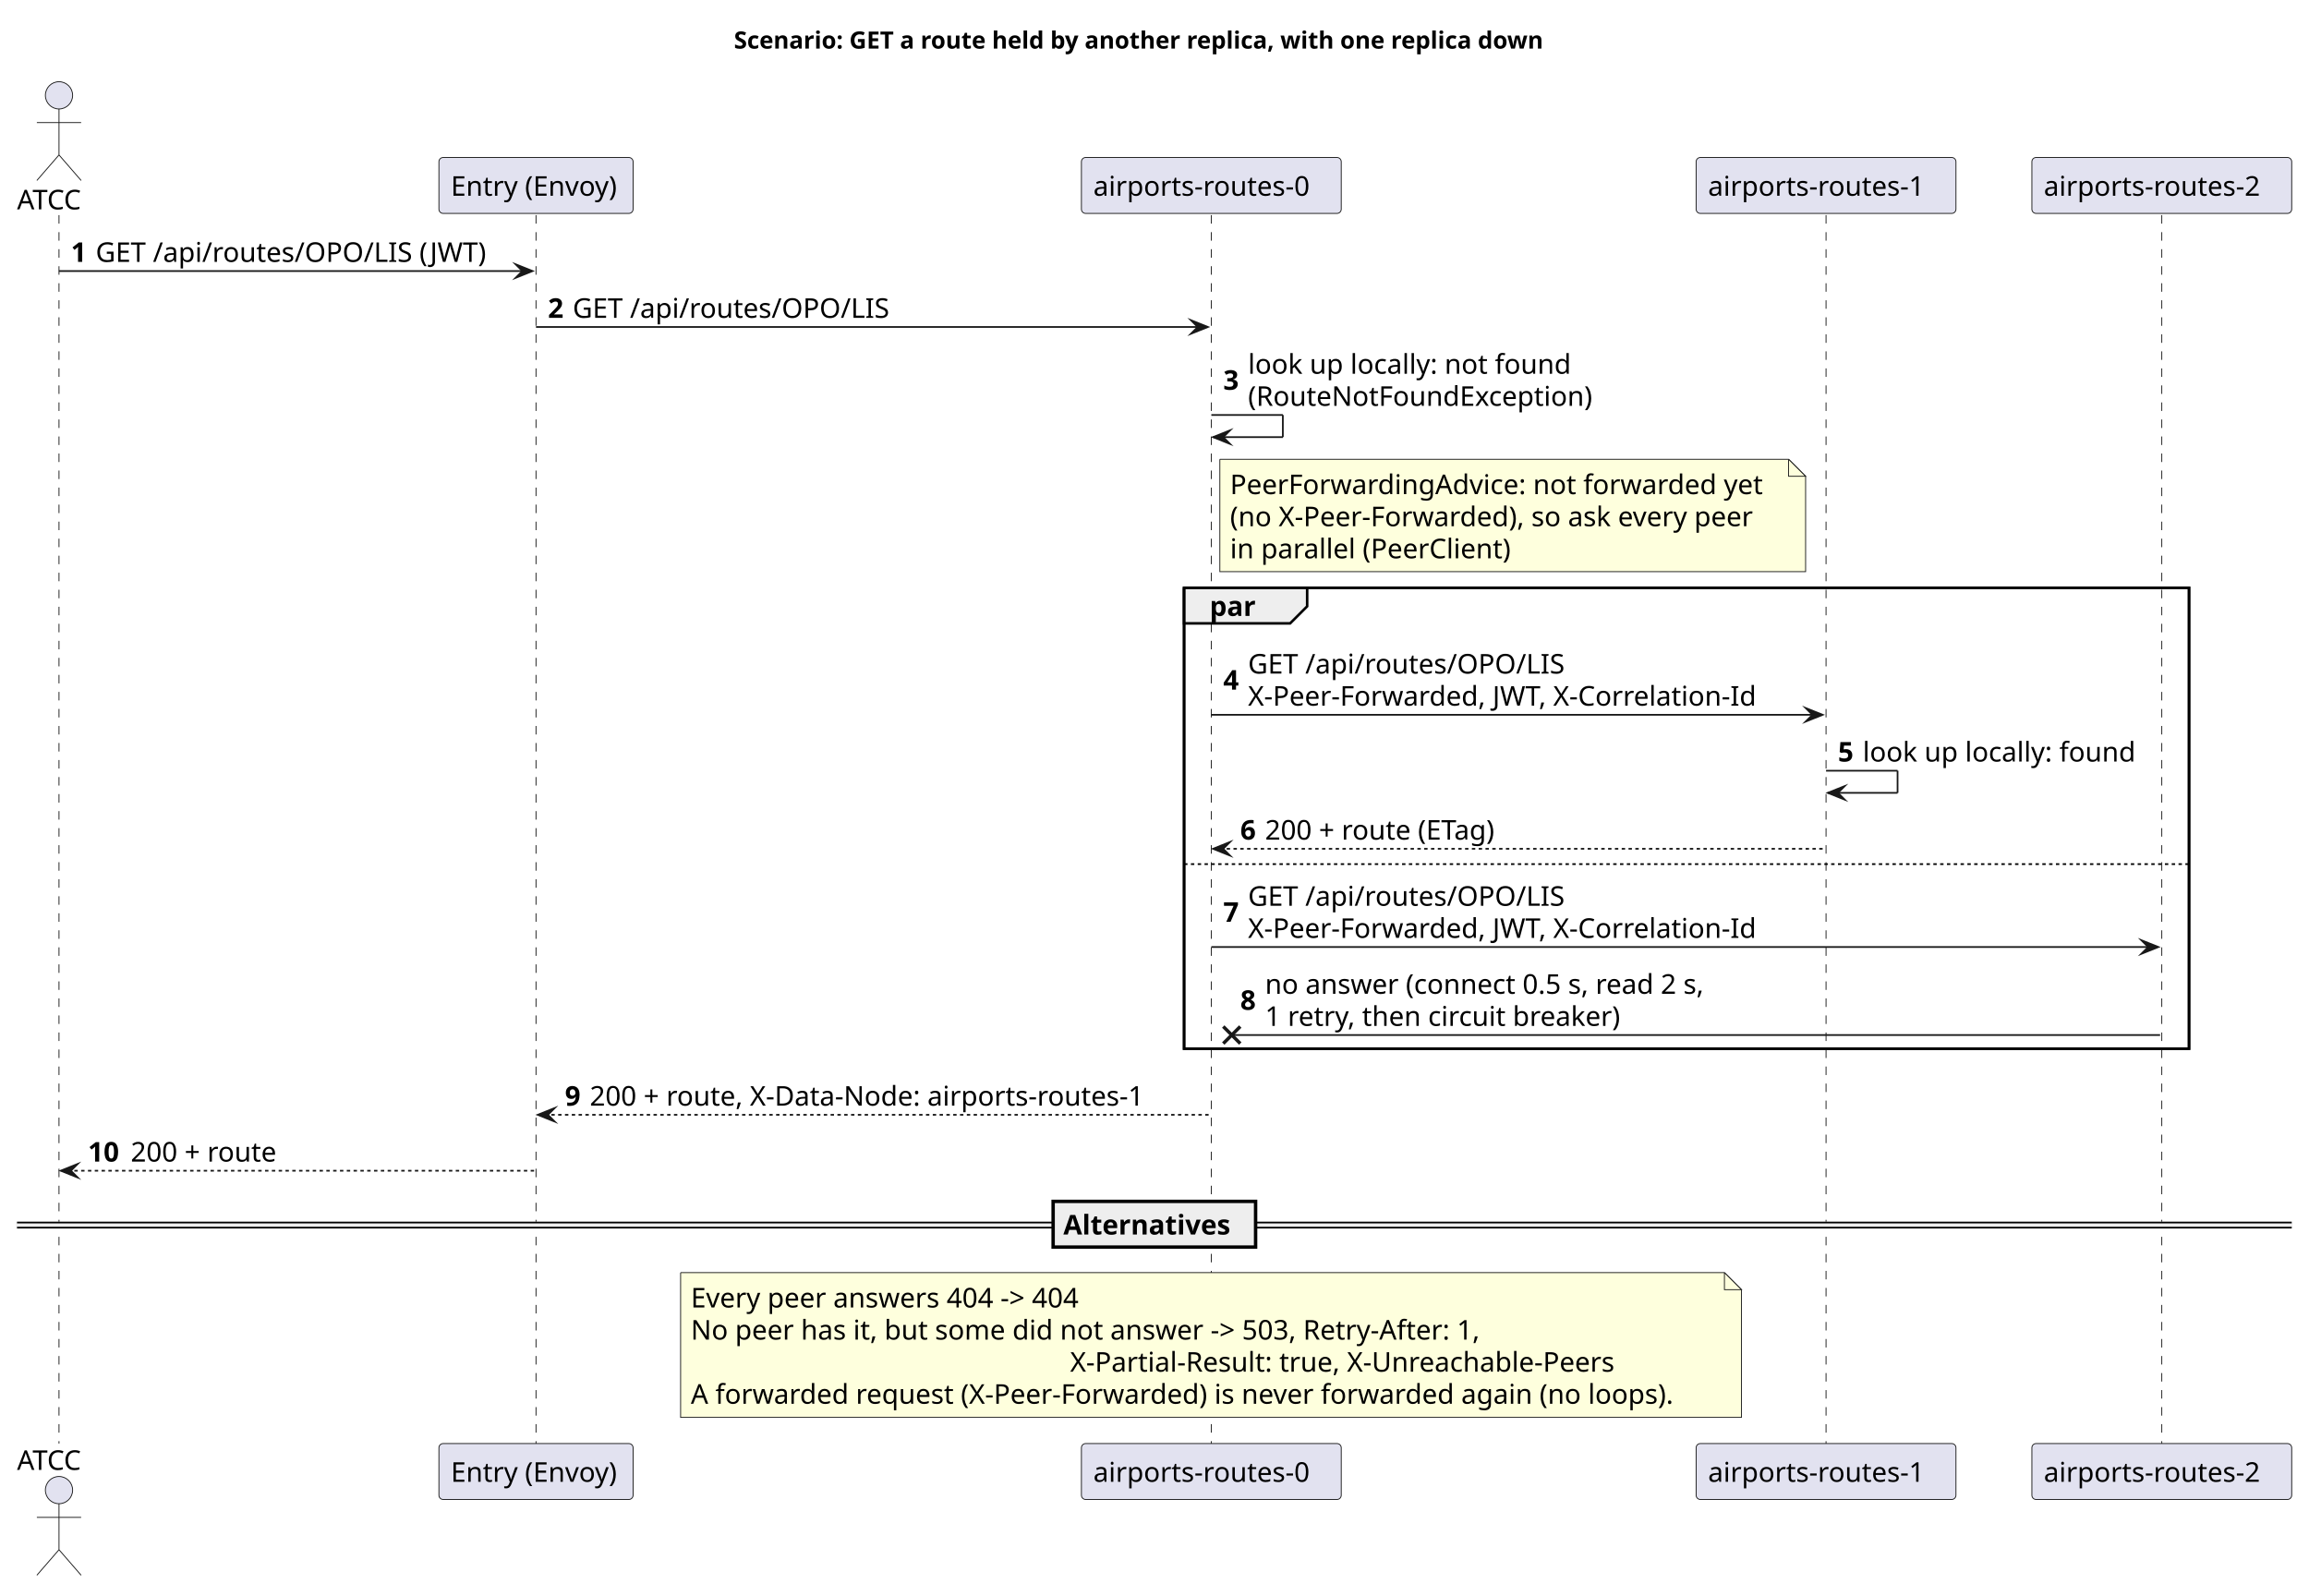
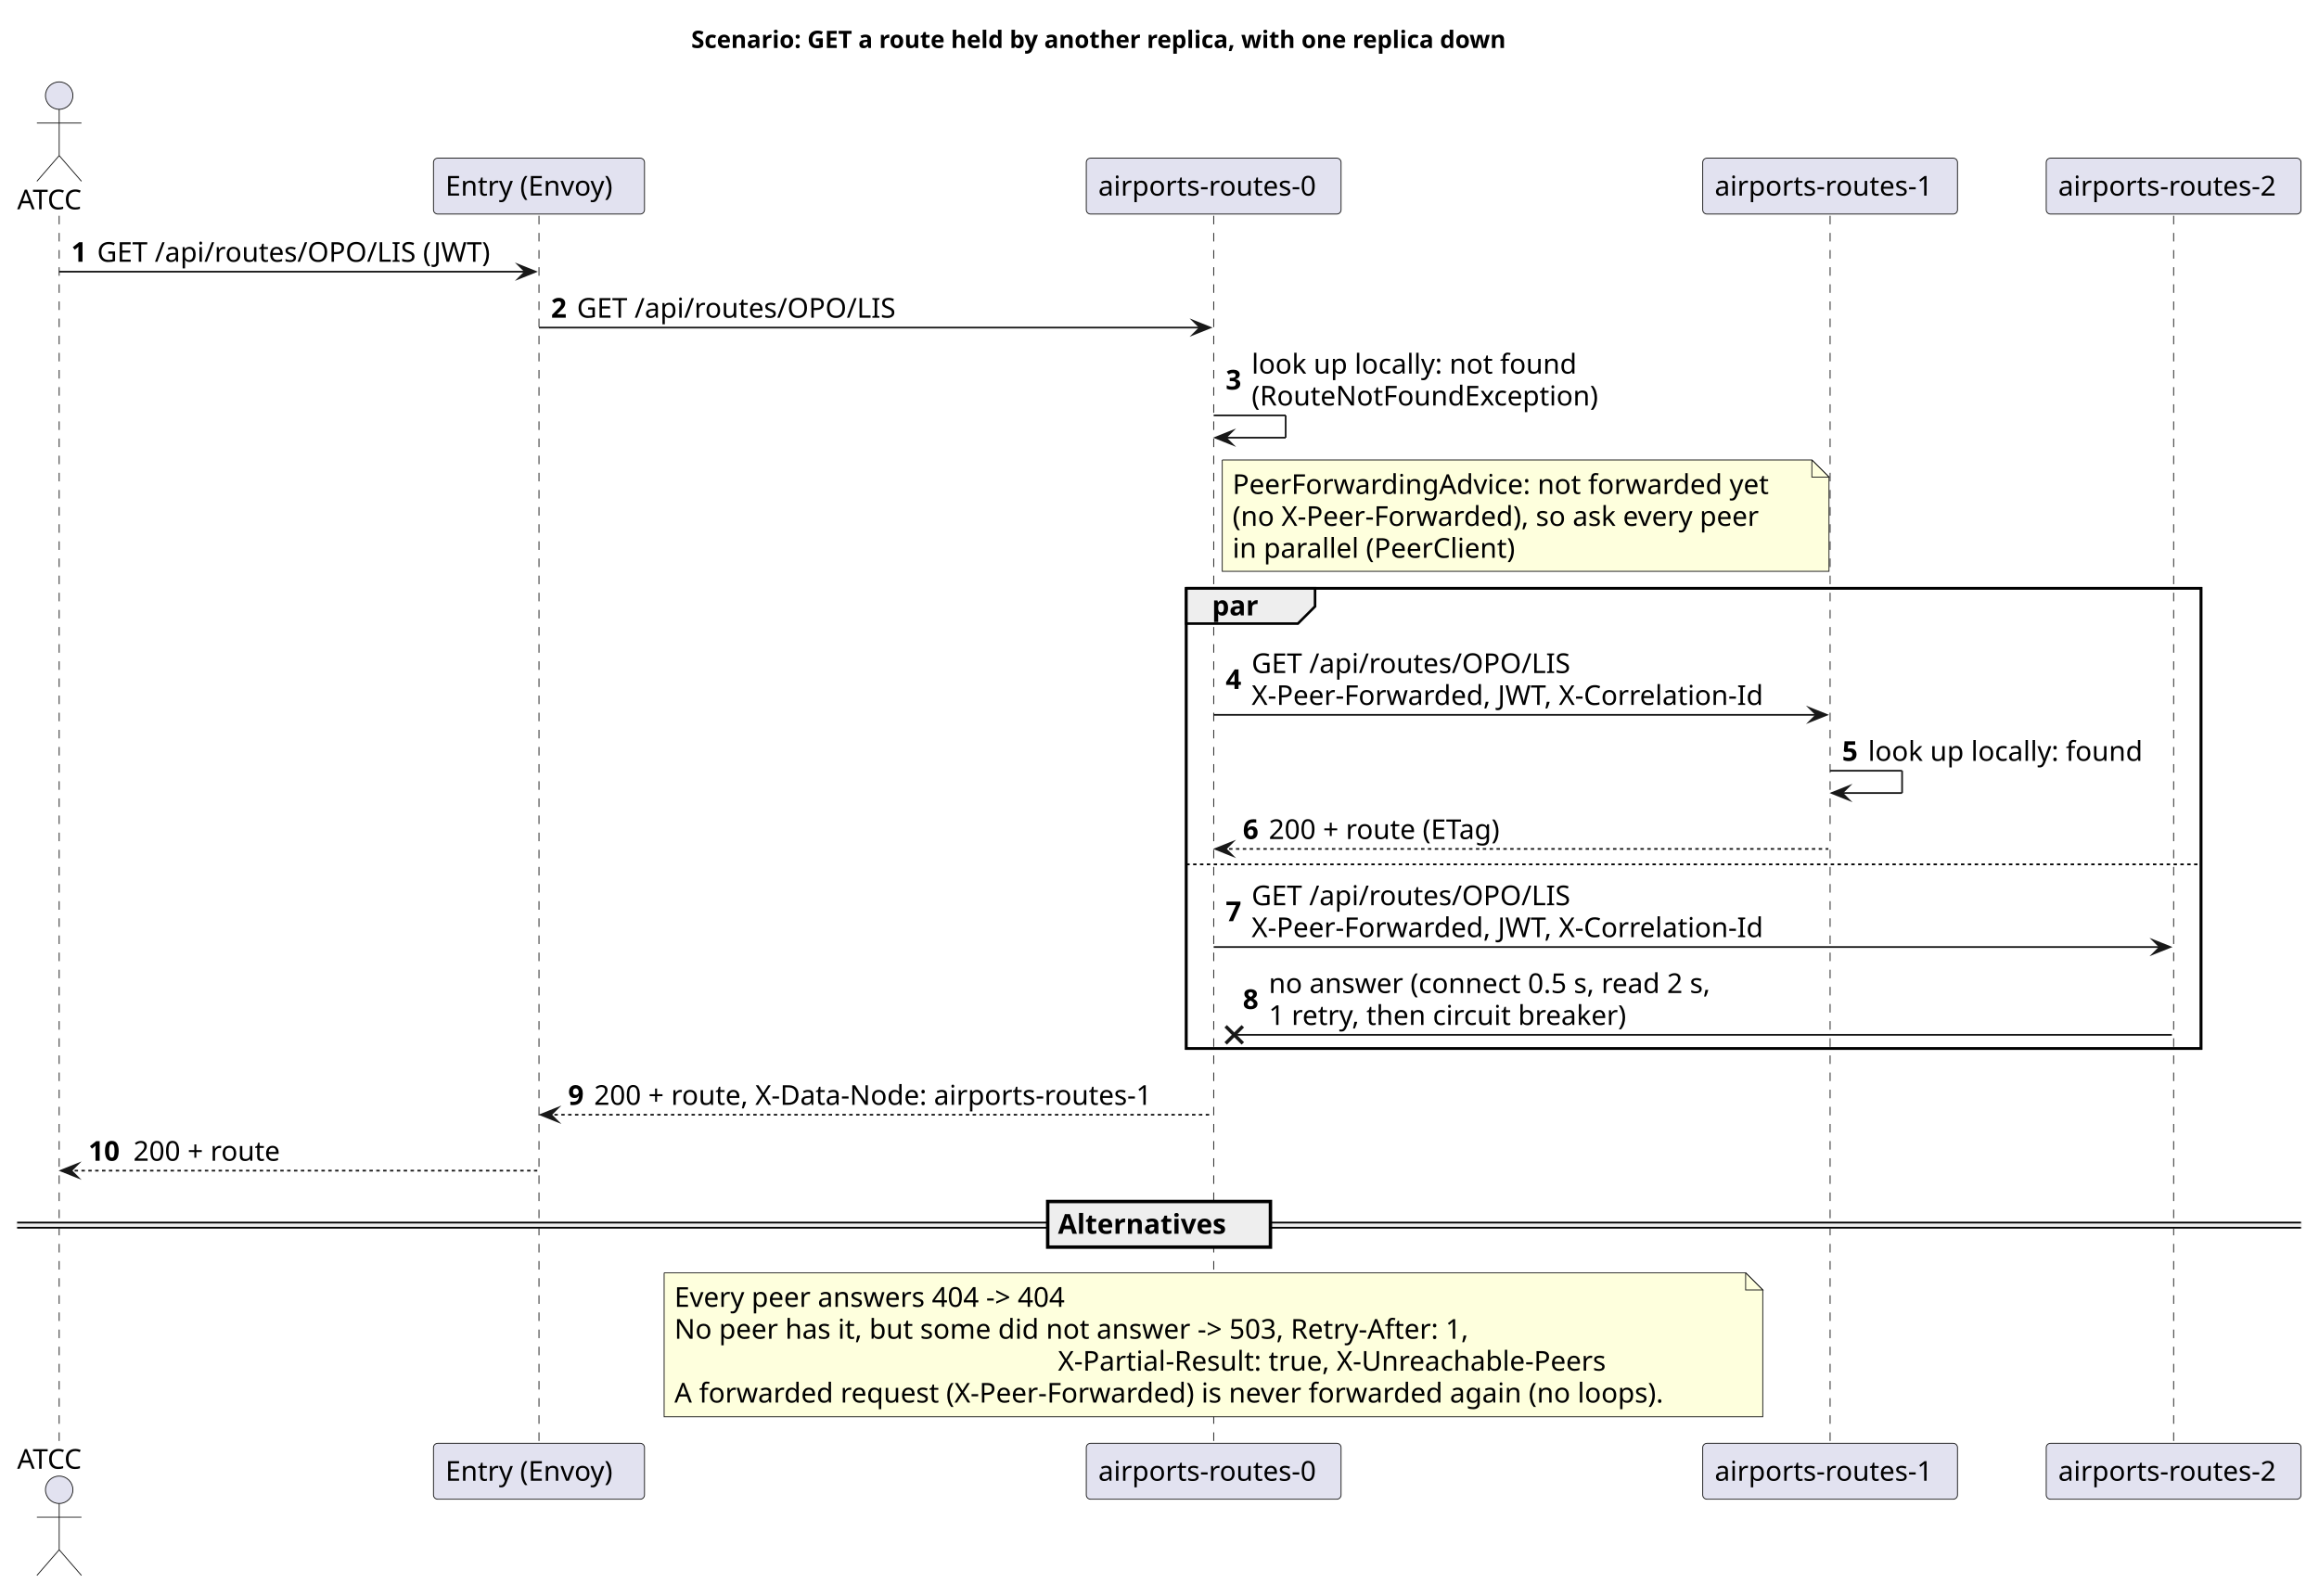
- <svg xmlns="http://www.w3.org/2000/svg" version="1.1" data-diagram-type="SEQUENCE" style="width:1356px;height:937px;background:#FFFFFF;" width="1356px" height="937px" viewBox="0 0 1356 937" zoomAndPan="magnify" preserveAspectRatio="none" contentStyleType="text/css">
+ <svg xmlns="http://www.w3.org/2000/svg" version="1.1" data-diagram-type="SEQUENCE" style="width:1353px;height:931px;background:#FFFFFF;" width="1353px" height="931px" viewBox="0 0 1353 931" zoomAndPan="magnify" preserveAspectRatio="none" contentStyleType="text/css">
  <defs />
  <g font-family="sans-serif" lengthAdjust="spacing">
-     <g class="title" data-source-line="2">
-       <text x="431.029" y="28.535" fill="#000" font-size="14" textLength="492.782" font-weight="700">Scenario: GET a route held by another replica, with one replica down</text>
+     <g class="title" data-source-line="3">
+       <text x="403.285" y="27.995" fill="#000" font-size="14" textLength="544.934" font-weight="700">Scenario: GET a route held by another replica, with one replica down</text>
    </g>
-     <rect x="695.375" y="345.238" width="590.172" height="270.594" fill="none" style="stroke:#000;stroke-width:1.5;" />
-     <g class="participant-lifeline" data-qualified-name="c" data-entity-uid="part1" id="part1-lifeline" data-source-line="5">
-       <g>
-         <rect x="31.148" y="126.332" width="8" height="721.406" fill="#000" fill-opacity="0" />
-         <line x1="34.648" y1="126.332" x2="34.648" y2="847.738" style="stroke:#181818;stroke-width:0.5;stroke-dasharray:5,5;" />
-       </g>
+     <rect x="692.109" y="343.297" width="592.07" height="268.625" fill="none" style="stroke:#000;stroke-width:1.5;" />
+     <g>
+       <rect x="31.031" y="125.922" width="8" height="716.375" fill="#000" fill-opacity="0" />
+       <line x1="34.531" y1="125.922" x2="34.531" y2="842.297" style="stroke:#181818;stroke-width:0.5;stroke-dasharray:5,5;" />
    </g>
-     <g class="participant-lifeline" data-qualified-name="e" data-entity-uid="part2" id="part2-lifeline" data-source-line="6">
-       <g>
-         <rect x="311.281" y="126.332" width="8" height="721.406" fill="#000" fill-opacity="0" />
-         <line x1="314.781" y1="126.332" x2="314.781" y2="847.738" style="stroke:#181818;stroke-width:0.5;stroke-dasharray:5,5;" />
-       </g>
+     <g>
+       <rect x="310.969" y="125.922" width="8" height="716.375" fill="#000" fill-opacity="0" />
+       <line x1="314.469" y1="125.922" x2="314.469" y2="842.297" style="stroke:#181818;stroke-width:0.5;stroke-dasharray:5,5;" />
    </g>
-     <g class="participant-lifeline" data-qualified-name="r0" data-entity-uid="part3" id="part3-lifeline" data-source-line="7">
-       <g>
-         <rect x="707.875" y="126.332" width="8" height="721.406" fill="#000" fill-opacity="0" />
-         <line x1="711.375" y1="126.332" x2="711.375" y2="847.738" style="stroke:#181818;stroke-width:0.5;stroke-dasharray:5,5;" />
-       </g>
+     <g>
+       <rect x="704.609" y="125.922" width="8" height="716.375" fill="#000" fill-opacity="0" />
+       <line x1="708.109" y1="125.922" x2="708.109" y2="842.297" style="stroke:#181818;stroke-width:0.5;stroke-dasharray:5,5;" />
    </g>
-     <g class="participant-lifeline" data-qualified-name="r1" data-entity-uid="part4" id="part4-lifeline" data-source-line="8">
-       <g>
-         <rect x="1068.875" y="126.332" width="8" height="721.406" fill="#000" fill-opacity="0" />
-         <line x1="1072.375" y1="126.332" x2="1072.375" y2="847.738" style="stroke:#181818;stroke-width:0.5;stroke-dasharray:5,5;" />
-       </g>
+     <g>
+       <rect x="1064.258" y="125.922" width="8" height="716.375" fill="#000" fill-opacity="0" />
+       <line x1="1067.758" y1="125.922" x2="1067.758" y2="842.297" style="stroke:#181818;stroke-width:0.5;stroke-dasharray:5,5;" />
    </g>
-     <g class="participant-lifeline" data-qualified-name="r2" data-entity-uid="part5" id="part5-lifeline" data-source-line="9">
-       <g>
-         <rect x="1266.047" y="126.332" width="8" height="721.406" fill="#000" fill-opacity="0" />
-         <line x1="1269.547" y1="126.332" x2="1269.547" y2="847.738" style="stroke:#181818;stroke-width:0.5;stroke-dasharray:5,5;" />
-       </g>
+     <g>
+       <rect x="1264.68" y="125.922" width="8" height="716.375" fill="#000" fill-opacity="0" />
+       <line x1="1268.18" y1="125.922" x2="1268.18" y2="842.297" style="stroke:#181818;stroke-width:0.5;stroke-dasharray:5,5;" />
    </g>
-     <g class="participant participant-head" data-qualified-name="c" data-entity-uid="part1" id="part1-head" data-source-line="5">
-       <text x="10" y="122.957" fill="#000" font-size="16" textLength="43.297">ATCC</text>
-       <ellipse cx="34.648" cy="55.988" rx="8" ry="8" fill="#E2E2F0" style="stroke:#181818;stroke-width:0.5;" />
-       <path d="M34.648,63.988 L34.648,90.988 M21.648,71.988 L47.648,71.988 M34.648,90.988 L21.648,105.988 M34.648,90.988 L47.648,105.988" style="stroke:#181818;stroke-width:0.5;" fill="none" />
-     </g>
-     <g class="participant participant-head" data-qualified-name="e" data-entity-uid="part2" id="part2-head" data-source-line="6">
-       <rect x="257.766" y="92.488" width="114.031" height="32.844" fill="#E2E2F0" style="stroke:#181818;stroke-width:0.5;" rx="2.5" ry="2.5" />
-       <text x="264.766" y="114.957" fill="#000" font-size="16" textLength="100.031">Entry (Envoy)</text>
-     </g>
-     <g class="participant participant-head" data-qualified-name="r0" data-entity-uid="part3" id="part3-head" data-source-line="7">
-       <rect x="635.082" y="92.488" width="152.586" height="32.844" fill="#E2E2F0" style="stroke:#181818;stroke-width:0.5;" rx="2.5" ry="2.5" />
-       <text x="642.082" y="114.957" fill="#000" font-size="16" textLength="138.586">airports-routes-0</text>
-     </g>
-     <g class="participant participant-head" data-qualified-name="r1" data-entity-uid="part4" id="part4-head" data-source-line="8">
-       <rect x="996.082" y="92.488" width="152.586" height="32.844" fill="#E2E2F0" style="stroke:#181818;stroke-width:0.5;" rx="2.5" ry="2.5" />
-       <text x="1003.082" y="114.957" fill="#000" font-size="16" textLength="138.586">airports-routes-1</text>
-     </g>
-     <g class="participant participant-head" data-qualified-name="r2" data-entity-uid="part5" id="part5-head" data-source-line="9">
-       <rect x="1193.254" y="92.488" width="152.586" height="32.844" fill="#E2E2F0" style="stroke:#181818;stroke-width:0.5;" rx="2.5" ry="2.5" />
-       <text x="1200.254" y="114.957" fill="#000" font-size="16" textLength="138.586">airports-routes-2</text>
-     </g>
-     <g class="participant participant-tail" data-qualified-name="c" data-entity-uid="part1" id="part1-tail" data-source-line="5">
-       <text x="10" y="863.207" fill="#000" font-size="16" textLength="43.297">ATCC</text>
-       <ellipse cx="34.648" cy="875.082" rx="8" ry="8" fill="#E2E2F0" style="stroke:#181818;stroke-width:0.5;" />
-       <path d="M34.648,883.082 L34.648,910.082 M21.648,891.082 L47.648,891.082 M34.648,910.082 L21.648,925.082 M34.648,910.082 L47.648,925.082" style="stroke:#181818;stroke-width:0.5;" fill="none" />
-     </g>
-     <g class="participant participant-tail" data-qualified-name="e" data-entity-uid="part2" id="part2-tail" data-source-line="6">
-       <rect x="257.766" y="847.738" width="114.031" height="32.844" fill="#E2E2F0" style="stroke:#181818;stroke-width:0.5;" rx="2.5" ry="2.5" />
-       <text x="264.766" y="870.207" fill="#000" font-size="16" textLength="100.031">Entry (Envoy)</text>
-     </g>
-     <g class="participant participant-tail" data-qualified-name="r0" data-entity-uid="part3" id="part3-tail" data-source-line="7">
-       <rect x="635.082" y="847.738" width="152.586" height="32.844" fill="#E2E2F0" style="stroke:#181818;stroke-width:0.5;" rx="2.5" ry="2.5" />
-       <text x="642.082" y="870.207" fill="#000" font-size="16" textLength="138.586">airports-routes-0</text>
-     </g>
-     <g class="participant participant-tail" data-qualified-name="r1" data-entity-uid="part4" id="part4-tail" data-source-line="8">
-       <rect x="996.082" y="847.738" width="152.586" height="32.844" fill="#E2E2F0" style="stroke:#181818;stroke-width:0.5;" rx="2.5" ry="2.5" />
-       <text x="1003.082" y="870.207" fill="#000" font-size="16" textLength="138.586">airports-routes-1</text>
-     </g>
-     <g class="participant participant-tail" data-qualified-name="r2" data-entity-uid="part5" id="part5-tail" data-source-line="9">
-       <rect x="1193.254" y="847.738" width="152.586" height="32.844" fill="#E2E2F0" style="stroke:#181818;stroke-width:0.5;" rx="2.5" ry="2.5" />
-       <text x="1200.254" y="870.207" fill="#000" font-size="16" textLength="138.586">airports-routes-2</text>
-     </g>
-     <g class="message" data-entity-1="part1" data-entity-2="part2" id="msg1" data-source-line="11">
-       <polygon points="302.781,155.176,312.781,159.176,302.781,163.176,306.781,159.176" fill="#181818" style="stroke:#181818;stroke-width:1;stroke-linejoin:miter;stroke-miterlimit:10;" />
-       <line x1="34.648" y1="159.176" x2="308.781" y2="159.176" style="stroke:#181818;stroke-width:1;" />
-       <text x="41.648" y="153.801" fill="#000" font-size="16" font-weight="700">1</text>
-       <text x="56.203" y="153.801" fill="#000" font-size="16" textLength="241.578">GET /api/routes/OPO/LIS (JWT)</text>
-     </g>
-     <g class="message" data-entity-1="part2" data-entity-2="part3" id="msg2" data-source-line="12">
-       <polygon points="699.375,188.02,709.375,192.02,699.375,196.02,703.375,192.02" fill="#181818" style="stroke:#181818;stroke-width:1;stroke-linejoin:miter;stroke-miterlimit:10;" />
-       <line x1="314.781" y1="192.02" x2="705.375" y2="192.02" style="stroke:#181818;stroke-width:1;" />
-       <text x="321.781" y="186.645" fill="#000" font-size="16" font-weight="700">2</text>
-       <text x="336.336" y="186.645" fill="#000" font-size="16" textLength="197.328">GET /api/routes/OPO/LIS</text>
-     </g>
-     <g class="message" data-entity-1="part3" data-entity-2="part3" id="msg3" data-source-line="13">
-       <line x1="711.375" y1="243.707" x2="753.375" y2="243.707" style="stroke:#181818;stroke-width:1;" />
-       <line x1="753.375" y1="243.707" x2="753.375" y2="256.707" style="stroke:#181818;stroke-width:1;" />
-       <line x1="712.375" y1="256.707" x2="753.375" y2="256.707" style="stroke:#181818;stroke-width:1;" />
-       <polygon points="722.375,252.707,712.375,256.707,722.375,260.707,718.375,256.707" fill="#181818" style="stroke:#181818;stroke-width:1;stroke-linejoin:miter;stroke-miterlimit:10;" />
-       <text x="718.375" y="228.91" fill="#000" font-size="16" font-weight="700">3</text>
-       <text x="732.93" y="219.488" fill="#000" font-size="16" textLength="199.422">look up locally: not found</text>
-       <text x="732.93" y="238.332" fill="#000" font-size="16" textLength="207.18">(RouteNotFoundException)</text>
-     </g>
-     <path d="M716.375,269.707 L716.375,335.707 L1060.375,335.707 L1060.375,279.707 L1050.375,269.707 L716.375,269.707" style="stroke:#181818;stroke-width:0.5;" fill="#FEFFDD" />
-     <path d="M1050.375,269.707 L1050.375,279.707 L1060.375,279.707 L1050.375,269.707" style="stroke:#181818;stroke-width:0.5;" fill="#FEFFDD" />
-     <text x="722.375" y="290.176" fill="#000" font-size="16" textLength="319.883">PeerForwardingAdvice: not forwarded yet</text>
-     <text x="722.375" y="309.02" fill="#000" font-size="16" textLength="323.797">(no X-Peer-Forwarded), so ask every peer</text>
-     <text x="722.375" y="327.863" fill="#000" font-size="16" textLength="170.531">in parallel (PeerClient)</text>
-     <path d="M695.375,345.238 L767.656,345.238 L767.656,356.082 L757.656,366.082 L695.375,366.082 L695.375,345.238" style="stroke:#000;stroke-width:1.5;" fill="#EEE" />
-     <rect x="695.375" y="345.238" width="590.172" height="270.594" fill="none" style="stroke:#000;stroke-width:1.5;" />
-     <text x="710.375" y="361.707" fill="#000" font-size="16" textLength="27.281" font-weight="700">par</text>
-     <g class="message" data-entity-1="part3" data-entity-2="part4" id="msg4" data-source-line="20">
-       <polygon points="1060.375,415.77,1070.375,419.77,1060.375,423.77,1064.375,419.77" fill="#181818" style="stroke:#181818;stroke-width:1;stroke-linejoin:miter;stroke-miterlimit:10;" />
-       <line x1="711.375" y1="419.77" x2="1066.375" y2="419.77" style="stroke:#181818;stroke-width:1;" />
-       <text x="718.375" y="404.973" fill="#000" font-size="16" font-weight="700">4</text>
-       <text x="732.93" y="395.551" fill="#000" font-size="16" textLength="197.328">GET /api/routes/OPO/LIS</text>
-       <text x="732.93" y="414.395" fill="#000" font-size="16" textLength="322.445">X-Peer-Forwarded, JWT, X-Correlation-Id</text>
-     </g>
-     <g class="message" data-entity-1="part4" data-entity-2="part4" id="msg5" data-source-line="21">
-       <line x1="1072.375" y1="452.613" x2="1114.375" y2="452.613" style="stroke:#181818;stroke-width:1;" />
-       <line x1="1114.375" y1="452.613" x2="1114.375" y2="465.613" style="stroke:#181818;stroke-width:1;" />
-       <line x1="1073.375" y1="465.613" x2="1114.375" y2="465.613" style="stroke:#181818;stroke-width:1;" />
-       <polygon points="1083.375,461.613,1073.375,465.613,1083.375,469.613,1079.375,465.613" fill="#181818" style="stroke:#181818;stroke-width:1;stroke-linejoin:miter;stroke-miterlimit:10;" />
-       <text x="1079.375" y="447.238" fill="#000" font-size="16" font-weight="700">5</text>
-       <text x="1093.93" y="447.238" fill="#000" font-size="16" textLength="168.617">look up locally: found</text>
-     </g>
-     <g class="message" data-entity-1="part4" data-entity-2="part3" id="msg6" data-source-line="22">
-       <polygon points="722.375,494.457,712.375,498.457,722.375,502.457,718.375,498.457" fill="#181818" style="stroke:#181818;stroke-width:1;stroke-linejoin:miter;stroke-miterlimit:10;" />
-       <line x1="716.375" y1="498.457" x2="1071.375" y2="498.457" style="stroke:#181818;stroke-width:1;stroke-dasharray:2,2;" />
-       <text x="728.375" y="493.082" fill="#000" font-size="16" font-weight="700">6</text>
-       <text x="742.93" y="493.082" fill="#000" font-size="16" textLength="147.469">200 + route (ETag)</text>
-     </g>
-     <line x1="695.375" y1="507.457" x2="1285.547" y2="507.457" style="stroke:#000;stroke-width:1;stroke-dasharray:2,2;" />
-     <g class="message" data-entity-1="part3" data-entity-2="part5" id="msg7" data-source-line="24">
-       <polygon points="1257.547,552.145,1267.547,556.145,1257.547,560.145,1261.547,556.145" fill="#181818" style="stroke:#181818;stroke-width:1;stroke-linejoin:miter;stroke-miterlimit:10;" />
-       <line x1="711.375" y1="556.145" x2="1263.547" y2="556.145" style="stroke:#181818;stroke-width:1;" />
-       <text x="718.375" y="541.348" fill="#000" font-size="16" font-weight="700">7</text>
-       <text x="732.93" y="531.926" fill="#000" font-size="16" textLength="197.328">GET /api/routes/OPO/LIS</text>
-       <text x="732.93" y="550.77" fill="#000" font-size="16" textLength="322.445">X-Peer-Forwarded, JWT, X-Correlation-Id</text>
-     </g>
-     <g class="message" data-entity-1="part5" data-entity-2="part3" id="msg8" data-source-line="25">
-       <line x1="718.375" y1="602.832" x2="728.375" y2="612.832" style="stroke:#181818;stroke-width:2;" />
-       <line x1="718.375" y1="612.832" x2="728.375" y2="602.832" style="stroke:#181818;stroke-width:2;" />
-       <line x1="723.375" y1="607.832" x2="1268.547" y2="607.832" style="stroke:#181818;stroke-width:1;" />
-       <text x="728.375" y="593.035" fill="#000" font-size="16" font-weight="700">8</text>
-       <text x="742.93" y="583.613" fill="#000" font-size="16" textLength="272.305">no answer (connect 0.5 s, read 2 s,</text>
-       <text x="742.93" y="602.457" fill="#000" font-size="16" textLength="219.023">1 retry, then circuit breaker)</text>
-     </g>
-     <g class="message" data-entity-1="part3" data-entity-2="part2" id="msg9" data-source-line="27">
-       <polygon points="325.781,650.676,315.781,654.676,325.781,658.676,321.781,654.676" fill="#181818" style="stroke:#181818;stroke-width:1;stroke-linejoin:miter;stroke-miterlimit:10;" />
-       <line x1="319.781" y1="654.676" x2="710.375" y2="654.676" style="stroke:#181818;stroke-width:1;stroke-dasharray:2,2;" />
-       <text x="331.781" y="649.301" fill="#000" font-size="16" font-weight="700">9</text>
-       <text x="346.336" y="649.301" fill="#000" font-size="16" textLength="358.039">200 + route, X-Data-Node: airports-routes-1</text>
-     </g>
-     <g class="message" data-entity-1="part2" data-entity-2="part1" id="msg10" data-source-line="28">
-       <polygon points="45.648,683.52,35.648,687.52,45.648,691.52,41.648,687.52" fill="#181818" style="stroke:#181818;stroke-width:1;stroke-linejoin:miter;stroke-miterlimit:10;" />
-       <line x1="39.648" y1="687.52" x2="313.781" y2="687.52" style="stroke:#181818;stroke-width:1;stroke-dasharray:2,2;" />
-       <text x="51.648" y="682.145" fill="#000" font-size="16" textLength="21.109" font-weight="700">10</text>
-       <text x="76.758" y="682.145" fill="#000" font-size="16" textLength="94.398">200 + route</text>
-     </g>
-     <rect x="10" y="717.941" width="1335.84" height="3" fill="#EEE" style="stroke:#EEE;stroke-width:1;" />
-     <line x1="10" y1="717.941" x2="1345.84" y2="717.941" style="stroke:#000;stroke-width:1;" />
-     <line x1="10" y1="720.941" x2="1345.84" y2="720.941" style="stroke:#000;stroke-width:1;" />
-     <rect x="618.467" y="705.52" width="118.906" height="26.844" fill="#EEE" style="stroke:#000;stroke-width:2;" />
-     <text x="624.467" y="724.988" fill="#000" font-size="16" textLength="99.633" font-weight="700">Alternatives</text>
-     <path d="M399.703,747.363 L399.703,832.363 L1022.703,832.363 L1022.703,757.363 L1012.703,747.363 L399.703,747.363" style="stroke:#181818;stroke-width:0.5;" fill="#FEFFDD" />
-     <path d="M1012.703,747.363 L1012.703,757.363 L1022.703,757.363 L1012.703,747.363" style="stroke:#181818;stroke-width:0.5;" fill="#FEFFDD" />
-     <text x="405.703" y="767.832" fill="#000" font-size="16" textLength="337.203">Every peer answers 404                   -&gt; 404</text>
-     <text x="405.703" y="786.676" fill="#000" font-size="16" textLength="502.719">No peer has it, but some did not answer  -&gt; 503, Retry-After: 1,</text>
-     <text x="628.453" y="805.52" fill="#000" font-size="16" textLength="341.969">X-Partial-Result: true, X-Unreachable-Peers</text>
-     <text x="405.703" y="824.363" fill="#000" font-size="16" textLength="602.344">A forwarded request (X-Peer-Forwarded) is never forwarded again (no loops).</text>
+     <text x="10" y="122.148" fill="#000" font-size="16" textLength="43.063">ATCC</text>
+     <ellipse cx="34.531" cy="55.797" rx="8" ry="8" fill="#E2E2F0" style="stroke:#181818;stroke-width:0.5;" />
+     <path d="M34.531,63.797 L34.531,90.797 M21.531,71.797 L47.531,71.797 M34.531,90.797 L21.531,105.797 M34.531,90.797 L47.531,105.797" style="stroke:#181818;stroke-width:0.5;" fill="none" />
+     <rect x="252.91" y="92.297" width="123.117" height="32.625" fill="#E2E2F0" style="stroke:#181818;stroke-width:0.5;" rx="2.5" ry="2.5" />
+     <text x="259.91" y="114.148" fill="#000" font-size="16" textLength="109.117">Entry (Envoy)</text>
+     <rect x="633.785" y="92.297" width="148.648" height="32.625" fill="#E2E2F0" style="stroke:#181818;stroke-width:0.5;" rx="2.5" ry="2.5" />
+     <text x="640.785" y="114.148" fill="#000" font-size="16" textLength="134.648">airports-routes-0</text>
+     <rect x="993.434" y="92.297" width="148.648" height="32.625" fill="#E2E2F0" style="stroke:#181818;stroke-width:0.5;" rx="2.5" ry="2.5" />
+     <text x="1000.434" y="114.148" fill="#000" font-size="16" textLength="134.648">airports-routes-1</text>
+     <rect x="1193.855" y="92.297" width="148.648" height="32.625" fill="#E2E2F0" style="stroke:#181818;stroke-width:0.5;" rx="2.5" ry="2.5" />
+     <text x="1200.855" y="114.148" fill="#000" font-size="16" textLength="134.648">airports-routes-2</text>
+     <text x="10" y="857.148" fill="#000" font-size="16" textLength="43.063">ATCC</text>
+     <ellipse cx="34.531" cy="869.422" rx="8" ry="8" fill="#E2E2F0" style="stroke:#181818;stroke-width:0.5;" />
+     <path d="M34.531,877.422 L34.531,904.422 M21.531,885.422 L47.531,885.422 M34.531,904.422 L21.531,919.422 M34.531,904.422 L47.531,919.422" style="stroke:#181818;stroke-width:0.5;" fill="none" />
+     <rect x="252.91" y="842.297" width="123.117" height="32.625" fill="#E2E2F0" style="stroke:#181818;stroke-width:0.5;" rx="2.5" ry="2.5" />
+     <text x="259.91" y="864.148" fill="#000" font-size="16" textLength="109.117">Entry (Envoy)</text>
+     <rect x="633.785" y="842.297" width="148.648" height="32.625" fill="#E2E2F0" style="stroke:#181818;stroke-width:0.5;" rx="2.5" ry="2.5" />
+     <text x="640.785" y="864.148" fill="#000" font-size="16" textLength="134.648">airports-routes-0</text>
+     <rect x="993.434" y="842.297" width="148.648" height="32.625" fill="#E2E2F0" style="stroke:#181818;stroke-width:0.5;" rx="2.5" ry="2.5" />
+     <text x="1000.434" y="864.148" fill="#000" font-size="16" textLength="134.648">airports-routes-1</text>
+     <rect x="1193.855" y="842.297" width="148.648" height="32.625" fill="#E2E2F0" style="stroke:#181818;stroke-width:0.5;" rx="2.5" ry="2.5" />
+     <text x="1200.855" y="864.148" fill="#000" font-size="16" textLength="134.648">airports-routes-2</text>
+     <polygon points="302.469,154.547,312.469,158.547,302.469,162.547,306.469,158.547" fill="#181818" style="stroke:#181818;stroke-width:1;stroke-linejoin:miter;stroke-miterlimit:10;" />
+     <line x1="34.531" y1="158.547" x2="308.469" y2="158.547" style="stroke:#181818;stroke-width:1;" />
+     <text x="41.531" y="152.773" fill="#000" font-size="16" font-weight="700">1</text>
+     <text x="56.664" y="152.773" fill="#000" font-size="16" textLength="240.805">GET /api/routes/OPO/LIS (JWT)</text>
+     <polygon points="696.109,187.172,706.109,191.172,696.109,195.172,700.109,191.172" fill="#181818" style="stroke:#181818;stroke-width:1;stroke-linejoin:miter;stroke-miterlimit:10;" />
+     <line x1="314.469" y1="191.172" x2="702.109" y2="191.172" style="stroke:#181818;stroke-width:1;" />
+     <text x="321.469" y="185.398" fill="#000" font-size="16" font-weight="700">2</text>
+     <text x="336.602" y="185.398" fill="#000" font-size="16" textLength="192.922">GET /api/routes/OPO/LIS</text>
+     <line x1="708.109" y1="242.422" x2="750.109" y2="242.422" style="stroke:#181818;stroke-width:1;" />
+     <line x1="750.109" y1="242.422" x2="750.109" y2="255.422" style="stroke:#181818;stroke-width:1;" />
+     <line x1="709.109" y1="255.422" x2="750.109" y2="255.422" style="stroke:#181818;stroke-width:1;" />
+     <polygon points="719.109,251.422,709.109,255.422,719.109,259.422,715.109,255.422" fill="#181818" style="stroke:#181818;stroke-width:1;stroke-linejoin:miter;stroke-miterlimit:10;" />
+     <text x="715.109" y="227.336" fill="#000" font-size="16" font-weight="700">3</text>
+     <text x="730.242" y="218.023" fill="#000" font-size="16" textLength="202.578">look up locally: not found</text>
+     <text x="730.242" y="236.648" fill="#000" font-size="16" textLength="216.133">(RouteNotFoundException)</text>
+     <path d="M713.109,268.422 L713.109,333.422 L1067.109,333.422 L1067.109,278.422 L1057.109,268.422 L713.109,268.422" style="stroke:#181818;stroke-width:0.5;" fill="#FEFFDD" />
+     <path d="M1057.109,268.422 L1057.109,278.422 L1067.109,278.422 L1057.109,268.422" style="stroke:#181818;stroke-width:0.5;" fill="#FEFFDD" />
+     <text x="719.109" y="288.273" fill="#000" font-size="16" textLength="333.57">PeerForwardingAdvice: not forwarded yet</text>
+     <text x="719.109" y="306.898" fill="#000" font-size="16" textLength="333.703">(no X-Peer-Forwarded), so ask every peer</text>
+     <text x="719.109" y="325.523" fill="#000" font-size="16" textLength="179">in parallel (PeerClient)</text>
+     <path d="M692.109,343.297 L767.25,343.297 L767.25,353.922 L757.25,363.922 L692.109,363.922 L692.109,343.297" style="stroke:#000;stroke-width:1.5;" fill="#EEE" />
+     <rect x="692.109" y="343.297" width="592.07" height="268.625" fill="none" style="stroke:#000;stroke-width:1.5;" />
+     <text x="707.109" y="359.148" fill="#000" font-size="16" textLength="30.141" font-weight="700">par</text>
+     <polygon points="1055.758,413.172,1065.758,417.172,1055.758,421.172,1059.758,417.172" fill="#181818" style="stroke:#181818;stroke-width:1;stroke-linejoin:miter;stroke-miterlimit:10;" />
+     <line x1="708.109" y1="417.172" x2="1061.758" y2="417.172" style="stroke:#181818;stroke-width:1;" />
+     <text x="715.109" y="402.086" fill="#000" font-size="16" font-weight="700">4</text>
+     <text x="730.242" y="392.773" fill="#000" font-size="16" textLength="192.922">GET /api/routes/OPO/LIS</text>
+     <text x="730.242" y="411.398" fill="#000" font-size="16" textLength="320.516">X-Peer-Forwarded, JWT, X-Correlation-Id</text>
+     <line x1="1067.758" y1="449.797" x2="1109.758" y2="449.797" style="stroke:#181818;stroke-width:1;" />
+     <line x1="1109.758" y1="449.797" x2="1109.758" y2="462.797" style="stroke:#181818;stroke-width:1;" />
+     <line x1="1068.758" y1="462.797" x2="1109.758" y2="462.797" style="stroke:#181818;stroke-width:1;" />
+     <polygon points="1078.758,458.797,1068.758,462.797,1078.758,466.797,1074.758,462.797" fill="#181818" style="stroke:#181818;stroke-width:1;stroke-linejoin:miter;stroke-miterlimit:10;" />
+     <text x="1074.758" y="444.023" fill="#000" font-size="16" font-weight="700">5</text>
+     <text x="1089.891" y="444.023" fill="#000" font-size="16" textLength="171.289">look up locally: found</text>
+     <polygon points="719.109,491.422,709.109,495.422,719.109,499.422,715.109,495.422" fill="#181818" style="stroke:#181818;stroke-width:1;stroke-linejoin:miter;stroke-miterlimit:10;" />
+     <line x1="713.109" y1="495.422" x2="1066.758" y2="495.422" style="stroke:#181818;stroke-width:1;stroke-dasharray:2,2;" />
+     <text x="725.109" y="489.648" fill="#000" font-size="16" font-weight="700">6</text>
+     <text x="740.242" y="489.648" fill="#000" font-size="16" textLength="154.156">200 + route (ETag)</text>
+     <line x1="692.109" y1="504.422" x2="1284.18" y2="504.422" style="stroke:#000;stroke-width:1;stroke-dasharray:2,2;" />
+     <polygon points="1256.18,548.672,1266.18,552.672,1256.18,556.672,1260.18,552.672" fill="#181818" style="stroke:#181818;stroke-width:1;stroke-linejoin:miter;stroke-miterlimit:10;" />
+     <line x1="708.109" y1="552.672" x2="1262.18" y2="552.672" style="stroke:#181818;stroke-width:1;" />
+     <text x="715.109" y="537.586" fill="#000" font-size="16" font-weight="700">7</text>
+     <text x="730.242" y="528.273" fill="#000" font-size="16" textLength="192.922">GET /api/routes/OPO/LIS</text>
+     <text x="730.242" y="546.898" fill="#000" font-size="16" textLength="320.516">X-Peer-Forwarded, JWT, X-Correlation-Id</text>
+     <line x1="715.109" y1="598.922" x2="725.109" y2="608.922" style="stroke:#181818;stroke-width:2;" />
+     <line x1="715.109" y1="608.922" x2="725.109" y2="598.922" style="stroke:#181818;stroke-width:2;" />
+     <line x1="720.109" y1="603.922" x2="1267.18" y2="603.922" style="stroke:#181818;stroke-width:1;" />
+     <text x="725.109" y="588.836" fill="#000" font-size="16" font-weight="700">8</text>
+     <text x="740.242" y="579.523" fill="#000" font-size="16" textLength="282.195">no answer (connect 0.5 s, read 2 s,</text>
+     <text x="740.242" y="598.148" fill="#000" font-size="16" textLength="228.539">1 retry, then circuit breaker)</text>
+     <polygon points="325.469,646.547,315.469,650.547,325.469,654.547,321.469,650.547" fill="#181818" style="stroke:#181818;stroke-width:1;stroke-linejoin:miter;stroke-miterlimit:10;" />
+     <line x1="319.469" y1="650.547" x2="707.109" y2="650.547" style="stroke:#181818;stroke-width:1;stroke-dasharray:2,2;" />
+     <text x="331.469" y="644.773" fill="#000" font-size="16" font-weight="700">9</text>
+     <text x="346.602" y="644.773" fill="#000" font-size="16" textLength="354.508">200 + route, X-Data-Node: airports-routes-1</text>
+     <polygon points="45.531,679.172,35.531,683.172,45.531,687.172,41.531,683.172" fill="#181818" style="stroke:#181818;stroke-width:1;stroke-linejoin:miter;stroke-miterlimit:10;" />
+     <line x1="39.531" y1="683.172" x2="313.469" y2="683.172" style="stroke:#181818;stroke-width:1;stroke-dasharray:2,2;" />
+     <text x="51.531" y="677.398" fill="#000" font-size="16" textLength="22.266" font-weight="700">10</text>
+     <text x="77.797" y="677.398" fill="#000" font-size="16" textLength="96.742">200 + route</text>
+     <rect x="10" y="713.484" width="1332.504" height="3" fill="#EEE" style="stroke:#EEE;stroke-width:1;" />
+     <line x1="10" y1="713.484" x2="1342.504" y2="713.484" style="stroke:#000;stroke-width:1;" />
+     <line x1="10" y1="716.484" x2="1342.504" y2="716.484" style="stroke:#000;stroke-width:1;" />
+     <rect x="611.275" y="701.172" width="129.953" height="26.625" fill="#EEE" style="stroke:#000;stroke-width:2;" />
+     <text x="617.275" y="720.023" fill="#000" font-size="16" textLength="110.383" font-weight="700">Alternatives</text>
+     <path d="M387.477,742.797 L387.477,826.797 L1028.477,826.797 L1028.477,752.797 L1018.477,742.797 L387.477,742.797" style="stroke:#181818;stroke-width:0.5;" fill="#FEFFDD" />
+     <path d="M1018.477,742.797 L1018.477,752.797 L1028.477,752.797 L1018.477,742.797" style="stroke:#181818;stroke-width:0.5;" fill="#FEFFDD" />
+     <text x="393.477" y="762.648" fill="#000" font-size="16" textLength="345.25">Every peer answers 404                   -&gt; 404</text>
+     <text x="393.477" y="781.273" fill="#000" font-size="16" textLength="511.047">No peer has it, but some did not answer  -&gt; 503, Retry-After: 1,</text>
+     <text x="617.258" y="799.898" fill="#000" font-size="16" textLength="345.172">X-Partial-Result: true, X-Unreachable-Peers</text>
+     <text x="393.477" y="818.523" fill="#000" font-size="16" textLength="620.266">A forwarded request (X-Peer-Forwarded) is never forwarded again (no loops).</text>
  </g>
</svg>
